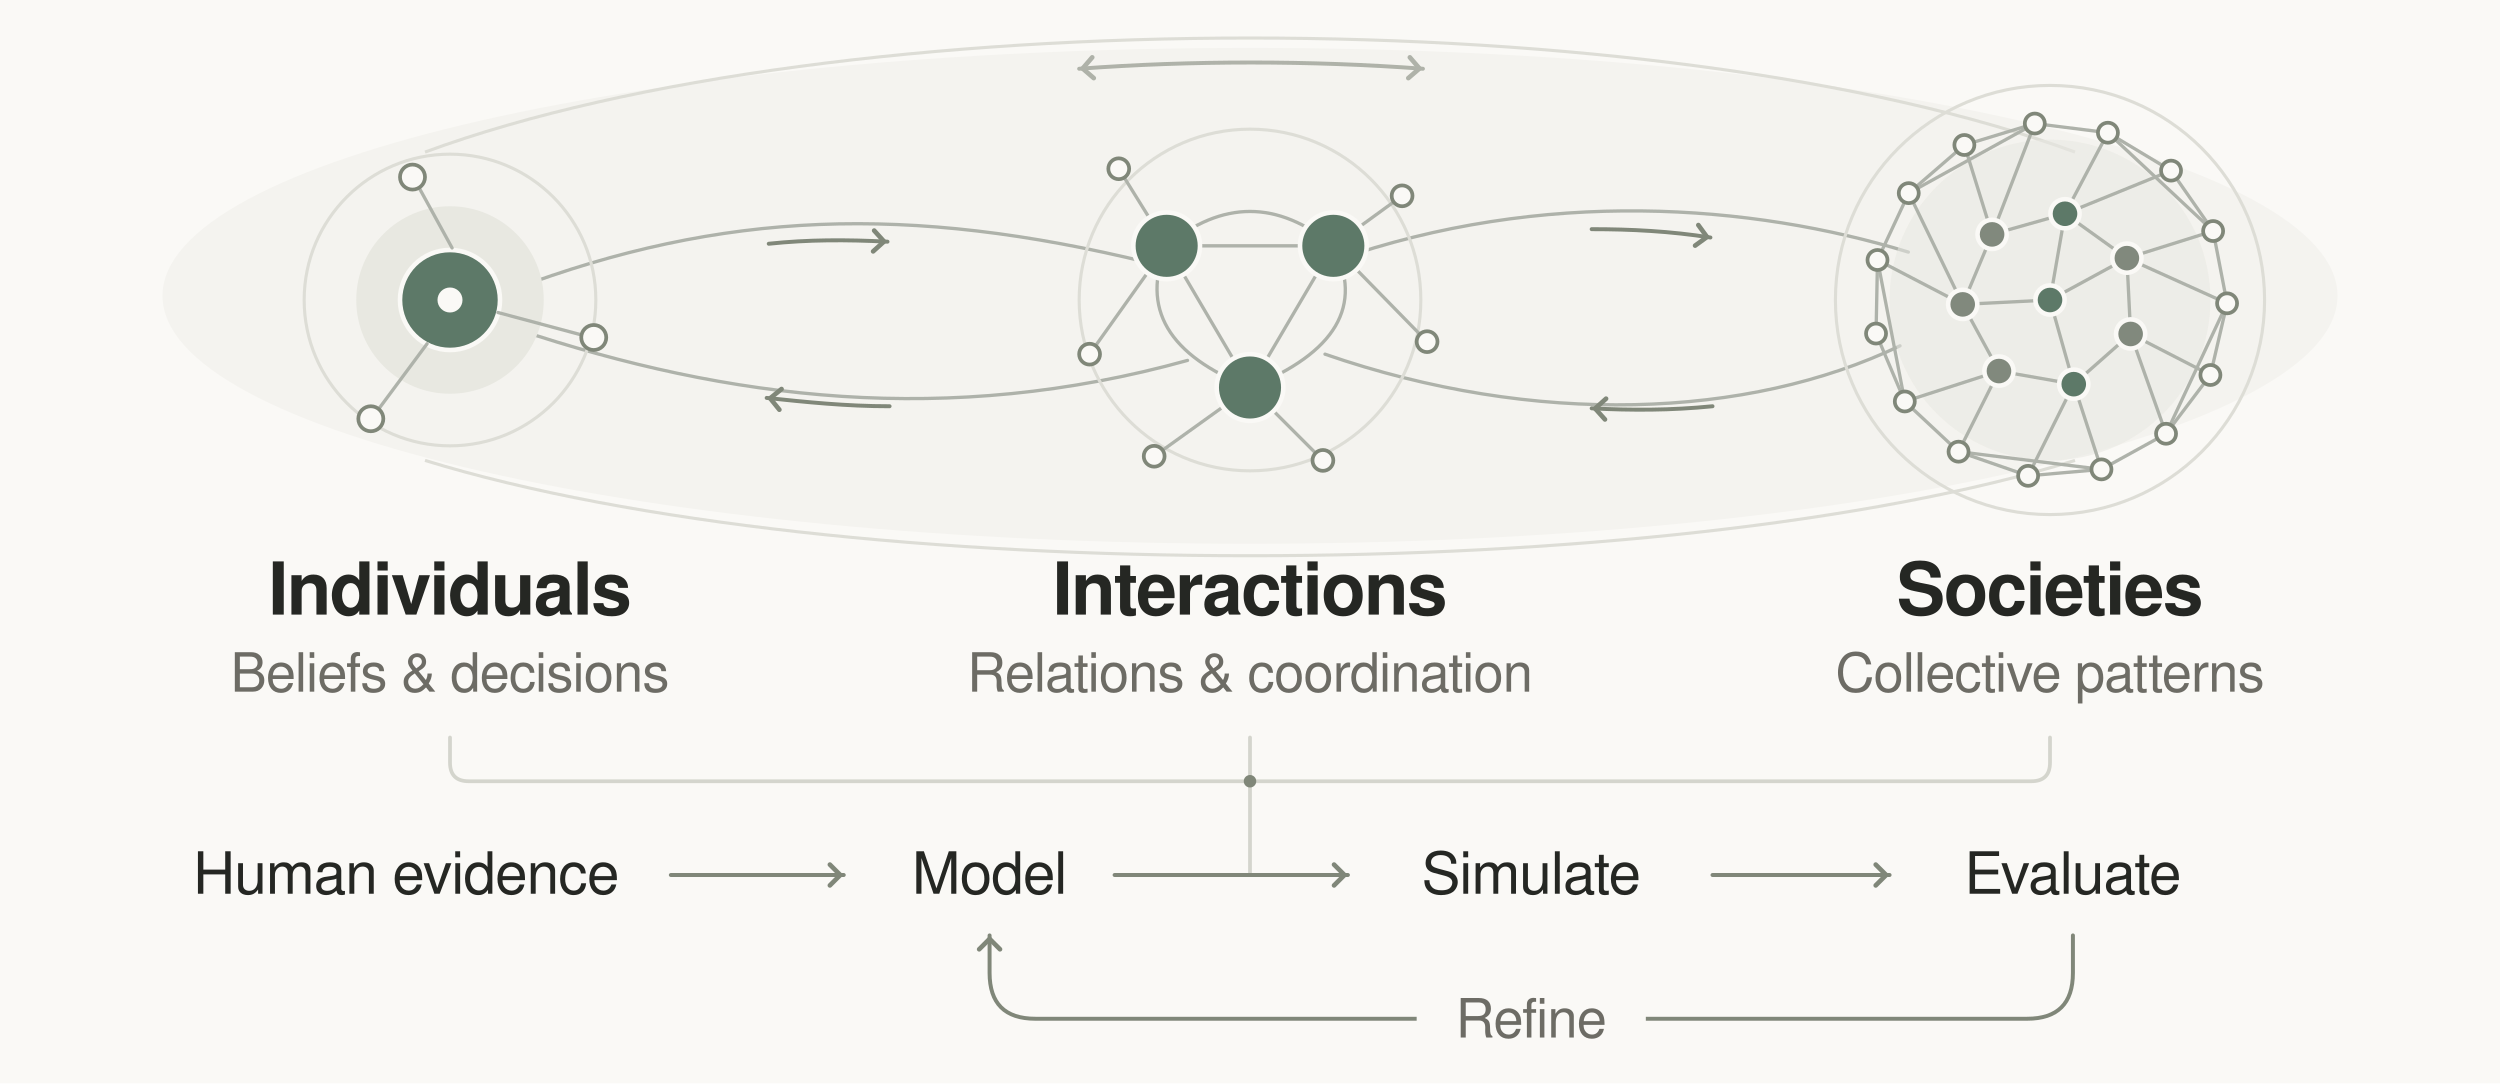
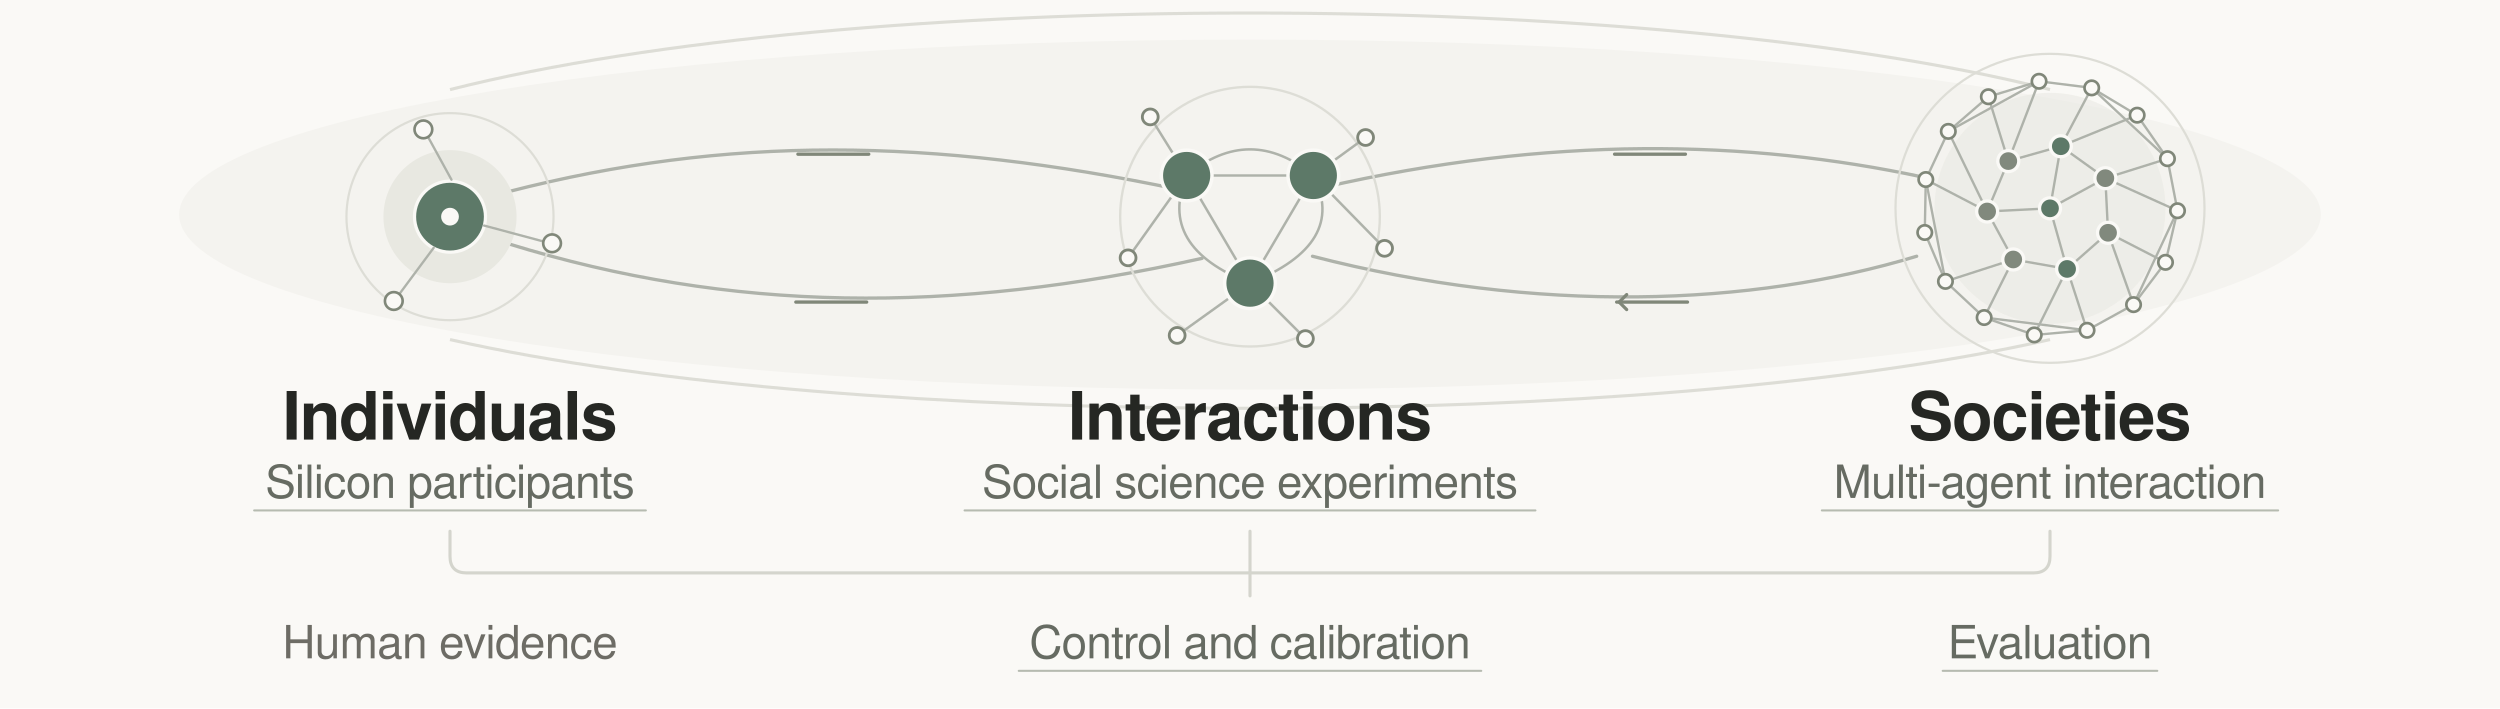
- <svg xmlns="http://www.w3.org/2000/svg" width="1200" height="520" viewBox="0 0 1200 520" class="field-map-svg" role="img" aria-labelledby="field-map-title field-map-desc">
+ <svg xmlns="http://www.w3.org/2000/svg" width="1200" height="340" viewBox="0 0 1200 340" class="field-map-svg" role="group" aria-labelledby="field-map-title" aria-describedby="field-map-desc">
  <defs>
    <style>
+  .field-map-svg{font-family:-apple-system,BlinkMacSystemFont,"Segoe UI",Helvetica,Arial,sans-serif}
 .field-map-paper{fill:#faf9f6}.field-map-ink{fill:#252723}.field-map-muted{fill:#6d6c65}
-  .field-map-line{fill:none;stroke:#d4d5cd;stroke-width:1.8;stroke-linecap:round;stroke-linejoin:round}
+  .field-map-line{fill:none;stroke:#d4d5cd;stroke-width:1.5;stroke-linecap:round;stroke-linejoin:round}
 .field-map-orbit{fill:none;stroke:#ddddd6;stroke-width:1.5}
 .field-map-edge{fill:none;stroke:#aeb2aa;stroke-width:1.6;stroke-linecap:round;stroke-linejoin:round}
-  .field-map-accent{fill:none;stroke:#808779;stroke-width:1.9;stroke-linecap:round;stroke-linejoin:round}
+  .field-map-accent{fill:none;stroke:#808779;stroke-width:1.6;stroke-linecap:round;stroke-linejoin:round}
 .field-map-node{fill:#faf9f6;stroke:#808779;stroke-width:1.8}
 .field-map-solid{fill:#81897d;stroke:#faf9f6;stroke-width:2.2}
 .field-map-key{fill:#5d7968}
-  .field-map-label{fill:#252723;font-size:35px;font-weight:600;letter-spacing:-.8px}
-  .field-map-copy{fill:#6d6c65;font-size:26px;letter-spacing:-.4px}
-  .field-map-step{fill:#252723;font-size:28px;font-weight:500;letter-spacing:-.4px}
-  .field-map-text{font-family:-apple-system,BlinkMacSystemFont,"Segoe UI",Helvetica,Arial,sans-serif}
+  .field-map-label{fill:#252723;font-size:32px;font-weight:600;letter-spacing:-.6px}
+  .field-map-topic{fill:#666b62;font-size:22px;letter-spacing:-.35px}
+  .field-map-cue{fill:#6d6c65;font-size:22px;letter-spacing:-.3px}
+  .field-map-svg .field-topic-link{cursor:pointer;outline:none}
+  .field-map-hit{fill:transparent;stroke:transparent;stroke-width:2;pointer-events:all}
+  .field-map-underline{fill:none;stroke:#b6bbb0;stroke-width:1;stroke-linecap:round}
+  .field-map-svg .field-topic-link:hover .field-map-hit{fill:#eeede7;fill-opacity:.6}
+  .field-map-svg .field-topic-link:hover .field-map-topic{fill:#252723}
+  .field-map-svg .field-topic-link:hover .field-map-underline{stroke:#627a69;stroke-width:1.6}
+  .field-map-svg .field-topic-link[aria-current="true"] .field-map-hit{fill:#eeede7;fill-opacity:.7;stroke:#a6aea0}
+  .field-map-svg .field-topic-link[aria-current="true"] .field-map-topic{fill:#252723;font-weight:600}
+  .field-map-svg .field-topic-link:focus-visible .field-map-hit{fill:#eeede7;fill-opacity:.6;stroke:#627a69;stroke-width:3}
+  .field-map-svg .field-topic-link:focus-visible .field-map-topic{fill:#252723}
+  @media (forced-colors:active){.field-map-svg .field-topic-link:focus-visible .field-map-hit,.field-map-svg .field-topic-link[aria-current="true"] .field-map-hit{stroke:Highlight;fill:none}}
 </style>
-     <marker id="field-map-arrow" viewBox="0 0 8 8" refX="6" refY="4" markerWidth="7" markerHeight="7" orient="auto-start-reverse">
-       <path d="m2 1 3 3-3 3" fill="none" stroke="#808779" stroke-width="1.35" stroke-linecap="round" stroke-linejoin="round" />
+     <marker id="field-map-arrow" viewBox="0 0 8 8" refX="6" refY="4" markerWidth="6" markerHeight="6" orient="auto-start-reverse">
+       <path d="m2 1 3 3-3 3" fill="none" stroke="#808779" stroke-width="1.3" stroke-linecap="round" stroke-linejoin="round" />
    </marker>
  </defs>
-   <rect width="1200" height="520" class="field-map-paper" />
-   <g transform="translate(0 14)">
-     <g class="field-map-text">
-       <g aria-hidden="true">
-         <ellipse cx="600" cy="128" rx="522" ry="119" fill="#f4f3ef" />
-         <path class="field-map-orbit" d="M204 59C402-14 798-14 996 59M204 207C402 268 798 268 996 207" />
-         <path class="field-map-accent" d="M518 19c54-4 111-4 165 0" marker-start="url(#field-map-arrow)" marker-end="url(#field-map-arrow)" opacity=".6" />
-         <path class="field-map-edge" d="M246 125C347 87 436 84 551 112M248 144C350 178 455 191 570 159M641 111C741 76 841 84 916 107M636 156C737 191 839 187 912 152" />
-         <path class="field-map-accent" d="M369 103c19-2 37-2 57-1" marker-end="url(#field-map-arrow)" />
-         <path class="field-map-accent" d="M427 181c-21 0-40-2-59-4" marker-end="url(#field-map-arrow)" />
-         <path class="field-map-accent" d="M764 96c19 0 38 1 57 4" marker-end="url(#field-map-arrow)" />
-         <path class="field-map-accent" d="M822 181c-20 2-39 2-58 1" marker-end="url(#field-map-arrow)" />
-         <circle cx="216" cy="130" r="70" class="field-map-orbit" />
-         <circle cx="216" cy="130" r="45" fill="#e8e8e1" />
-         <circle cx="216" cy="130" r="24" class="field-map-solid field-map-key" />
-         <path class="field-map-edge" d="M217 105l-17-31M239 136l41 11M205 151l-23 31" />
-         <circle cx="198" cy="71" r="6" class="field-map-node" />
-         <circle cx="285" cy="148" r="6" class="field-map-node" />
-         <circle cx="178" cy="187" r="6" class="field-map-node" />
-         <circle cx="216" cy="130" r="6" fill="#faf9f6" />
-         <circle cx="600" cy="130" r="82" class="field-map-orbit" />
-         <path class="field-map-edge" d="M560 104Q600 71 640 104M640 104Q662 147 600 172M600 172Q541 149 560 104M560 104 600 172 640 104Z" />
-         <path class="field-map-edge" d="M560 104 537 67M640 104 673 80M600 172 635 207M560 104 523 156M600 172 554 205M640 104 685 150" />
-         <circle cx="560" cy="104" r="16" class="field-map-solid field-map-key" />
-         <circle cx="640" cy="104" r="16" class="field-map-solid field-map-key" />
-         <circle cx="600" cy="172" r="16" class="field-map-solid field-map-key" />
-         <circle cx="537" cy="67" r="5" class="field-map-node" />
-         <circle cx="673" cy="80" r="5" class="field-map-node" />
-         <circle cx="635" cy="207" r="5" class="field-map-node" />
-         <circle cx="523" cy="156" r="5" class="field-map-node" />
-         <circle cx="554" cy="205" r="5" class="field-map-node" />
-         <circle cx="685" cy="150" r="5" class="field-map-node" />
-         <circle cx="984" cy="130" r="103" class="field-map-orbit" />
-         <circle cx="984" cy="130" r="77" fill="#e8e8e1" opacity=".55" />
-         <g class="field-map-edge">
-           <path d="M984.0 130.0 1020.9 109.9" />
-           <path d="M984.0 130.0 995.4 170.4" />
-           <path d="M984.0 130.0 942.1 132.1" />
-           <path d="M984.0 130.0 991.2 88.6" />
-           <path d="M1020.9 109.9 1022.7 146.3" />
-           <path d="M1020.9 109.9 991.2 88.6" />
-           <path d="M1020.9 109.9 1062.3 96.9" />
-           <path d="M1020.9 109.9 1069.0 131.6" />
-           <path d="M1022.7 146.3 995.4 170.4" />
-           <path d="M1022.7 146.3 1061.0 166.0" />
-           <path d="M1022.7 146.3 1039.7 194.2" />
-           <path d="M995.4 170.4 959.5 164.1" />
-           <path d="M995.4 170.4 1008.7 211.3" />
-           <path d="M995.4 170.4 973.5 214.4" />
-           <path d="M959.5 164.1 942.1 132.1" />
-           <path d="M959.5 164.1 940.1 202.8" />
-           <path d="M959.5 164.1 914.3 178.7" />
-           <path d="M942.1 132.1 956.2 98.5" />
-           <path d="M942.1 132.1 901.2 110.8" />
-           <path d="M942.1 132.1 916.2 78.7" />
-           <path d="M956.2 98.5 991.2 88.6" />
-           <path d="M956.2 98.5 942.9 55.6" />
-           <path d="M956.2 98.5 976.7 45.3" />
-           <path d="M991.2 88.6 1011.8 49.7" />
-           <path d="M991.2 88.6 1042.1 67.9" />
-           <path d="M1062.3 96.9 1069.0 131.6" />
-           <path d="M1062.3 96.9 1011.8 49.7" />
-           <path d="M1062.3 96.9 1042.1 67.9" />
-           <path d="M1069.0 131.6 1061.0 166.0" />
-           <path d="M1069.0 131.6 1039.7 194.2" />
-           <path d="M1061.0 166.0 1039.7 194.2" />
-           <path d="M1039.7 194.2 1008.7 211.3" />
-           <path d="M1008.7 211.3 973.5 214.4" />
-           <path d="M1008.7 211.3 940.1 202.8" />
-           <path d="M973.5 214.4 940.1 202.8" />
-           <path d="M940.1 202.8 914.3 178.7" />
-           <path d="M914.3 178.7 900.5 146.1" />
-           <path d="M914.3 178.7 901.2 110.8" />
-           <path d="M900.5 146.1 901.2 110.8" />
-           <path d="M901.2 110.8 916.2 78.7" />
-           <path d="M916.2 78.7 942.9 55.6" />
-           <path d="M916.2 78.7 976.7 45.3" />
-           <path d="M942.9 55.6 976.7 45.3" />
-           <path d="M976.7 45.3 1011.8 49.7" />
-           <path d="M1011.8 49.7 1042.1 67.9" />
-         </g>
-         <circle cx="984.0" cy="130.0" r="7" class="field-map-solid field-map-key" />
-         <circle cx="1020.9" cy="109.9" r="7" class="field-map-solid" />
-         <circle cx="1022.7" cy="146.3" r="7" class="field-map-solid" />
-         <circle cx="995.4" cy="170.4" r="7" class="field-map-solid field-map-key" />
-         <circle cx="959.5" cy="164.1" r="7" class="field-map-solid" />
-         <circle cx="942.1" cy="132.1" r="7" class="field-map-solid" />
-         <circle cx="956.2" cy="98.5" r="7" class="field-map-solid" />
-         <circle cx="991.2" cy="88.6" r="7" class="field-map-solid field-map-key" />
-         <circle cx="1062.3" cy="96.9" r="4.8" class="field-map-node" />
-         <circle cx="1069.0" cy="131.6" r="4.8" class="field-map-node" />
-         <circle cx="1061.0" cy="166.0" r="4.8" class="field-map-node" />
-         <circle cx="1039.7" cy="194.2" r="4.8" class="field-map-node" />
-         <circle cx="1008.7" cy="211.3" r="4.8" class="field-map-node" />
-         <circle cx="973.5" cy="214.4" r="4.8" class="field-map-node" />
-         <circle cx="940.1" cy="202.8" r="4.8" class="field-map-node" />
-         <circle cx="914.3" cy="178.7" r="4.8" class="field-map-node" />
-         <circle cx="900.5" cy="146.1" r="4.8" class="field-map-node" />
-         <circle cx="901.2" cy="110.8" r="4.8" class="field-map-node" />
-         <circle cx="916.2" cy="78.7" r="4.8" class="field-map-node" />
-         <circle cx="942.9" cy="55.6" r="4.8" class="field-map-node" />
-         <circle cx="976.7" cy="45.3" r="4.8" class="field-map-node" />
-         <circle cx="1011.8" cy="49.7" r="4.8" class="field-map-node" />
-         <circle cx="1042.1" cy="67.9" r="4.8" class="field-map-node" />
+   <rect width="1200" height="340" class="field-map-paper" />
+   <g aria-hidden="true">
+     <ellipse cx="600" cy="103" rx="514" ry="84" fill="#f4f3ef" />
+     <path class="field-map-orbit" d="M216 43C410-6 790-6 984 43M216 163C410 207 790 207 984 163" />
+     <path class="field-map-edge" d="M244 92C349 65 447 66 566 91M244 117C351 150 456 151 577 124M635 90C744 65 839 67 923 85M630 123C738 151 841 147 920 123" />
+     <path class="field-map-accent" d="M383 74h34M416 145h-34M775 74h34M810 145h-34" marker-end="url(#field-map-arrow)" />
+   </g>
+   <a class="field-topic-link" data-topic="silicon-participants" href="https://awesome.social-atoms.org/?topic=silicon-participants#papers" aria-label="Individuals — Browse Silicon participants papers" tabindex="0">
+     <rect x="42" y="14" width="348" height="236" rx="12" class="field-map-hit" />
+     <g aria-hidden="true" transform="translate(216 104) scale(0.71) translate(-216 -130)">
+       <circle cx="216" cy="130" r="70" class="field-map-orbit" />
+       <circle cx="216" cy="130" r="45" fill="#e8e8e1" />
+       <circle cx="216" cy="130" r="24" class="field-map-solid field-map-key" />
+       <path class="field-map-edge" d="M217 105l-17-31M239 136l41 11M205 151l-23 31" />
+       <circle cx="198" cy="71" r="6" class="field-map-node" />
+       <circle cx="285" cy="148" r="6" class="field-map-node" />
+       <circle cx="178" cy="187" r="6" class="field-map-node" />
+       <circle cx="216" cy="130" r="6" fill="#faf9f6" />
+     </g>
+     <text x="216" y="211" text-anchor="middle" class="field-map-label">Individuals</text>
+     <text x="216" y="239" text-anchor="middle" class="field-map-topic">Silicon participants</text>
+     <path d="M122.0 245h188" class="field-map-underline" />
+   </a>
+   <a class="field-topic-link" data-topic="social-experiments" href="https://awesome.social-atoms.org/?topic=social-experiments#papers" aria-label="Interactions — Browse Social science experiments papers" tabindex="0">
+     <rect x="426" y="14" width="348" height="236" rx="12" class="field-map-hit" />
+     <g aria-hidden="true" transform="translate(600 104) scale(0.76) translate(-600 -130)">
+       <circle cx="600" cy="130" r="82" class="field-map-orbit" />
+       <path class="field-map-edge" d="M560 104Q600 71 640 104M640 104Q662 147 600 172M600 172Q541 149 560 104M560 104 600 172 640 104Z" />
+       <path class="field-map-edge" d="M560 104 537 67M640 104 673 80M600 172 635 207M560 104 523 156M600 172 554 205M640 104 685 150" />
+       <circle cx="560" cy="104" r="16" class="field-map-solid field-map-key" />
+       <circle cx="640" cy="104" r="16" class="field-map-solid field-map-key" />
+       <circle cx="600" cy="172" r="16" class="field-map-solid field-map-key" />
+       <circle cx="537" cy="67" r="5" class="field-map-node" />
+       <circle cx="673" cy="80" r="5" class="field-map-node" />
+       <circle cx="635" cy="207" r="5" class="field-map-node" />
+       <circle cx="523" cy="156" r="5" class="field-map-node" />
+       <circle cx="554" cy="205" r="5" class="field-map-node" />
+       <circle cx="685" cy="150" r="5" class="field-map-node" />
+     </g>
+     <text x="600" y="211" text-anchor="middle" class="field-map-label">Interactions</text>
+     <text x="600" y="239" text-anchor="middle" class="field-map-topic">Social science experiments</text>
+     <path d="M463.0 245h274" class="field-map-underline" />
+   </a>
+   <a class="field-topic-link" data-topic="multi-agent" href="https://awesome.social-atoms.org/?topic=multi-agent#papers" aria-label="Societies — Browse Multi-agent interaction papers" tabindex="0">
+     <rect x="810" y="14" width="348" height="236" rx="12" class="field-map-hit" />
+     <g aria-hidden="true" transform="translate(984 100) scale(0.72) translate(-984 -130)">
+       <circle cx="984" cy="130" r="103" class="field-map-orbit" />
+       <circle cx="984" cy="130" r="77" fill="#e8e8e1" opacity=".55" />
+       <g class="field-map-edge">
+         <path d="M984.0 130.0 1020.9 109.9" />
+         <path d="M984.0 130.0 995.4 170.4" />
+         <path d="M984.0 130.0 942.1 132.1" />
+         <path d="M984.0 130.0 991.2 88.6" />
+         <path d="M1020.9 109.9 1022.7 146.3" />
+         <path d="M1020.9 109.9 991.2 88.6" />
+         <path d="M1020.9 109.9 1062.3 96.9" />
+         <path d="M1020.9 109.9 1069.0 131.6" />
+         <path d="M1022.7 146.3 995.4 170.4" />
+         <path d="M1022.7 146.3 1061.0 166.0" />
+         <path d="M1022.7 146.3 1039.7 194.2" />
+         <path d="M995.4 170.4 959.5 164.1" />
+         <path d="M995.4 170.4 1008.7 211.3" />
+         <path d="M995.4 170.4 973.5 214.4" />
+         <path d="M959.5 164.1 942.1 132.1" />
+         <path d="M959.5 164.1 940.1 202.8" />
+         <path d="M959.5 164.1 914.3 178.7" />
+         <path d="M942.1 132.1 956.2 98.5" />
+         <path d="M942.1 132.1 901.2 110.8" />
+         <path d="M942.1 132.1 916.2 78.7" />
+         <path d="M956.2 98.5 991.2 88.6" />
+         <path d="M956.2 98.5 942.9 55.6" />
+         <path d="M956.2 98.5 976.7 45.3" />
+         <path d="M991.2 88.6 1011.8 49.7" />
+         <path d="M991.2 88.6 1042.1 67.9" />
+         <path d="M1062.3 96.9 1069.0 131.6" />
+         <path d="M1062.3 96.9 1011.8 49.7" />
+         <path d="M1062.3 96.9 1042.1 67.9" />
+         <path d="M1069.0 131.6 1061.0 166.0" />
+         <path d="M1069.0 131.6 1039.7 194.2" />
+         <path d="M1061.0 166.0 1039.7 194.2" />
+         <path d="M1039.7 194.2 1008.7 211.3" />
+         <path d="M1008.7 211.3 973.5 214.4" />
+         <path d="M1008.7 211.3 940.1 202.8" />
+         <path d="M973.5 214.4 940.1 202.8" />
+         <path d="M940.1 202.8 914.3 178.7" />
+         <path d="M914.3 178.7 900.5 146.1" />
+         <path d="M914.3 178.7 901.2 110.8" />
+         <path d="M900.5 146.1 901.2 110.8" />
+         <path d="M901.2 110.8 916.2 78.7" />
+         <path d="M916.2 78.7 942.9 55.6" />
+         <path d="M916.2 78.7 976.7 45.3" />
+         <path d="M942.9 55.6 976.7 45.3" />
+         <path d="M976.7 45.3 1011.8 49.7" />
+         <path d="M1011.8 49.7 1042.1 67.9" />
      </g>
-       <g text-anchor="middle">
-         <text x="216" y="281" class="field-map-label">Individuals</text>
-         <text x="600" y="281" class="field-map-label">Interactions</text>
-         <text x="984" y="281" class="field-map-label">Societies</text>
-         <text x="216" y="318" class="field-map-copy">Beliefs &amp; decisions</text>
-         <text x="600" y="318" class="field-map-copy">Relations &amp; coordination</text>
-         <text x="984" y="318" class="field-map-copy">Collective patterns</text>
-       </g>
-       <g class="field-map-line" aria-hidden="true">
-         <path d="M216 340v12q0 9 9 9h750q9 0 9-9v-12M600 340v66" />
-       </g>
-       <circle cx="600" cy="361" r="3" fill="#808779" />
-       <g text-anchor="middle">
-         <text x="195" y="415" class="field-map-step">Human evidence</text>
-         <text x="475" y="415" class="field-map-step">Model</text>
-         <text x="735" y="415" class="field-map-step">Simulate</text>
-         <text x="995" y="415" class="field-map-step">Evaluate</text>
-       </g>
-       <g class="field-map-accent" aria-hidden="true" marker-end="url(#field-map-arrow)">
-         <path d="M322 406h83" />
-         <path d="M535 406h112" />
-         <path d="M822 406h85" />
-         <path d="M995 435v18q0 22-22 22H497q-22 0-22-22v-18" />
-       </g>
-       <rect x="680" y="457" width="110" height="34" class="field-map-paper" />
-       <text x="735" y="484" text-anchor="middle" class="field-map-copy">Refine</text>
+       <circle cx="984.0" cy="130.0" r="7" class="field-map-solid field-map-key" />
+       <circle cx="1020.9" cy="109.9" r="7" class="field-map-solid" />
+       <circle cx="1022.7" cy="146.3" r="7" class="field-map-solid" />
+       <circle cx="995.4" cy="170.4" r="7" class="field-map-solid field-map-key" />
+       <circle cx="959.5" cy="164.1" r="7" class="field-map-solid" />
+       <circle cx="942.1" cy="132.1" r="7" class="field-map-solid" />
+       <circle cx="956.2" cy="98.5" r="7" class="field-map-solid" />
+       <circle cx="991.2" cy="88.6" r="7" class="field-map-solid field-map-key" />
+       <circle cx="1062.3" cy="96.9" r="4.8" class="field-map-node" />
+       <circle cx="1069.0" cy="131.6" r="4.8" class="field-map-node" />
+       <circle cx="1061.0" cy="166.0" r="4.8" class="field-map-node" />
+       <circle cx="1039.7" cy="194.2" r="4.8" class="field-map-node" />
+       <circle cx="1008.7" cy="211.3" r="4.8" class="field-map-node" />
+       <circle cx="973.5" cy="214.4" r="4.8" class="field-map-node" />
+       <circle cx="940.1" cy="202.8" r="4.8" class="field-map-node" />
+       <circle cx="914.3" cy="178.7" r="4.8" class="field-map-node" />
+       <circle cx="900.5" cy="146.1" r="4.8" class="field-map-node" />
+       <circle cx="901.2" cy="110.8" r="4.8" class="field-map-node" />
+       <circle cx="916.2" cy="78.7" r="4.8" class="field-map-node" />
+       <circle cx="942.9" cy="55.6" r="4.8" class="field-map-node" />
+       <circle cx="976.7" cy="45.3" r="4.8" class="field-map-node" />
+       <circle cx="1011.8" cy="49.7" r="4.8" class="field-map-node" />
+       <circle cx="1042.1" cy="67.9" r="4.8" class="field-map-node" />
    </g>
+     <text x="984" y="211" text-anchor="middle" class="field-map-label">Societies</text>
+     <text x="984" y="239" text-anchor="middle" class="field-map-topic">Multi-agent interaction</text>
+     <path d="M874.5 245h219" class="field-map-underline" />
+   </a>
+   <g aria-hidden="true" class="field-map-line">
+     <path d="M216 255v12q0 8 8 8h752q8 0 8-8v-12M600 255v20M600 275v11" />
  </g>
+   <text x="216" y="316" text-anchor="middle" class="field-map-cue">Human evidence</text>
+   <a class="field-topic-link" data-topic="control-calibration" href="https://awesome.social-atoms.org/?topic=control-calibration#papers" aria-label="Browse Control and calibration papers" tabindex="0">
+     <rect x="426.0" y="287" width="348" height="46" rx="12" class="field-map-hit" />
+     <text x="600" y="316" text-anchor="middle" class="field-map-topic">Control and calibration</text>
+     <path d="M489.0 322h222" class="field-map-underline" />
+   </a>
+   <a class="field-topic-link" data-topic="evaluation" href="https://awesome.social-atoms.org/?topic=evaluation#papers" aria-label="Browse Evaluation papers" tabindex="0">
+     <rect x="860.0" y="287" width="248" height="46" rx="12" class="field-map-hit" />
+     <text x="984" y="316" text-anchor="middle" class="field-map-topic">Evaluation</text>
+     <path d="M932.5 322h103" class="field-map-underline" />
+   </a>
</svg>
